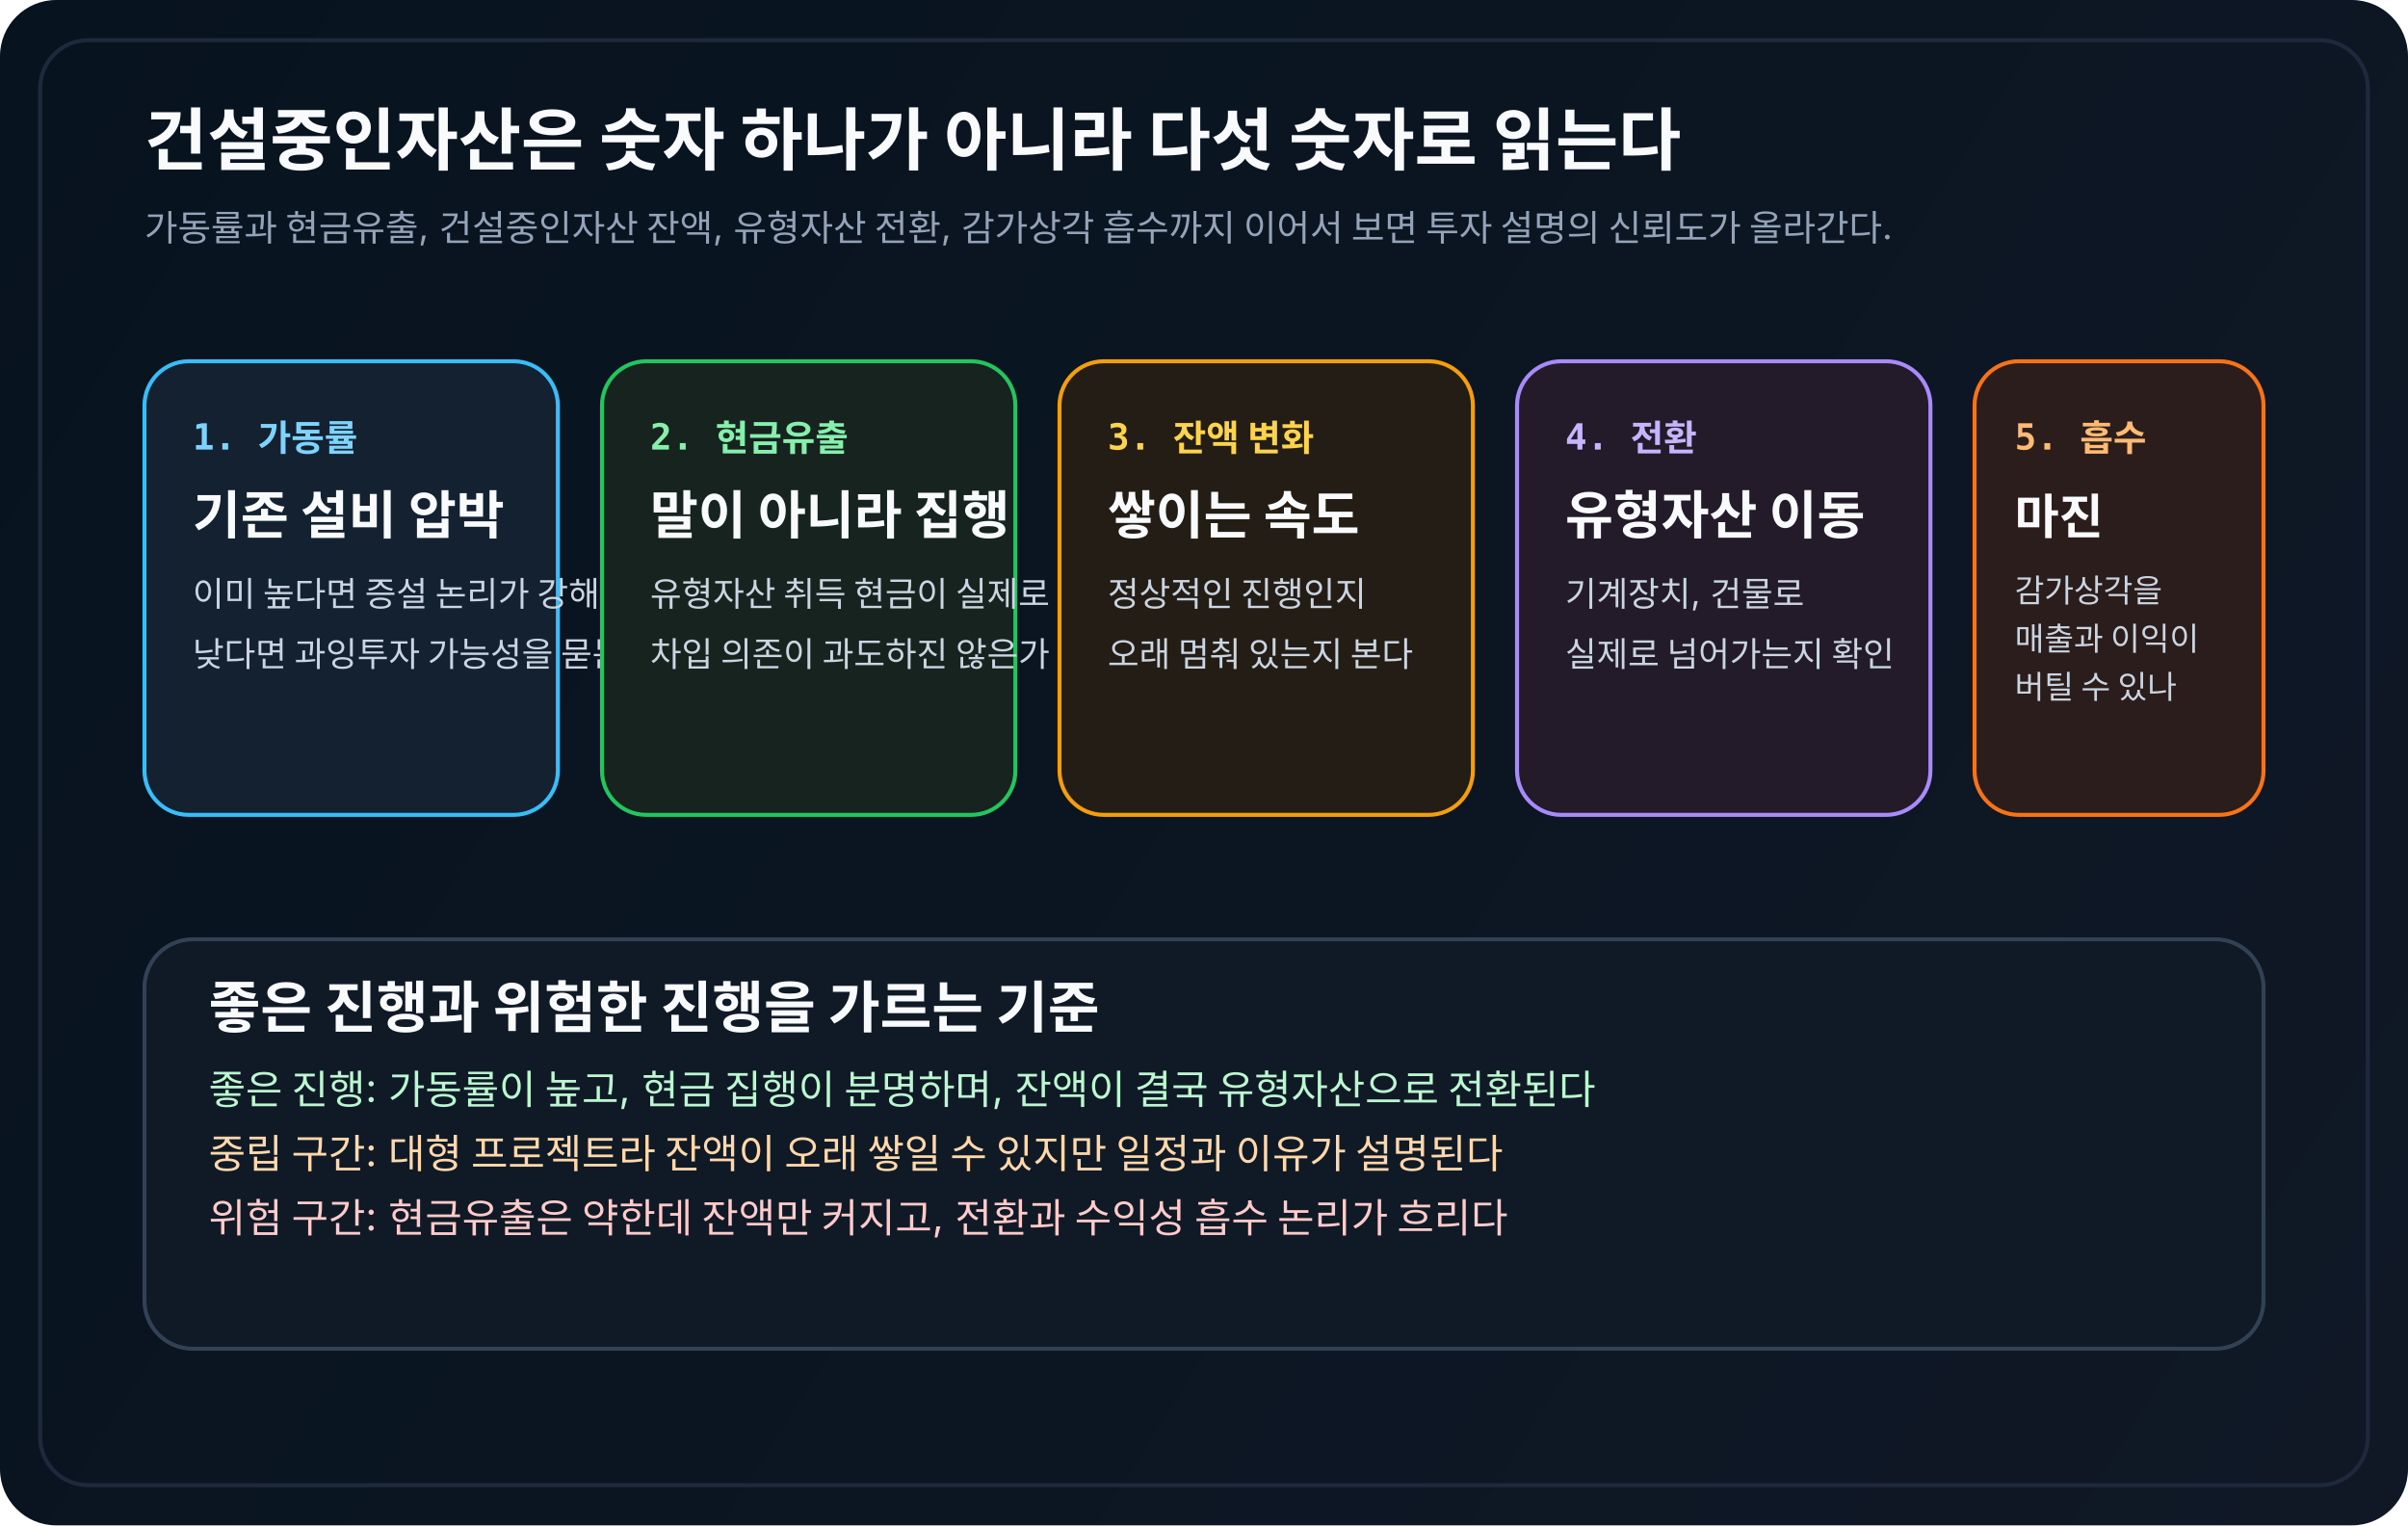
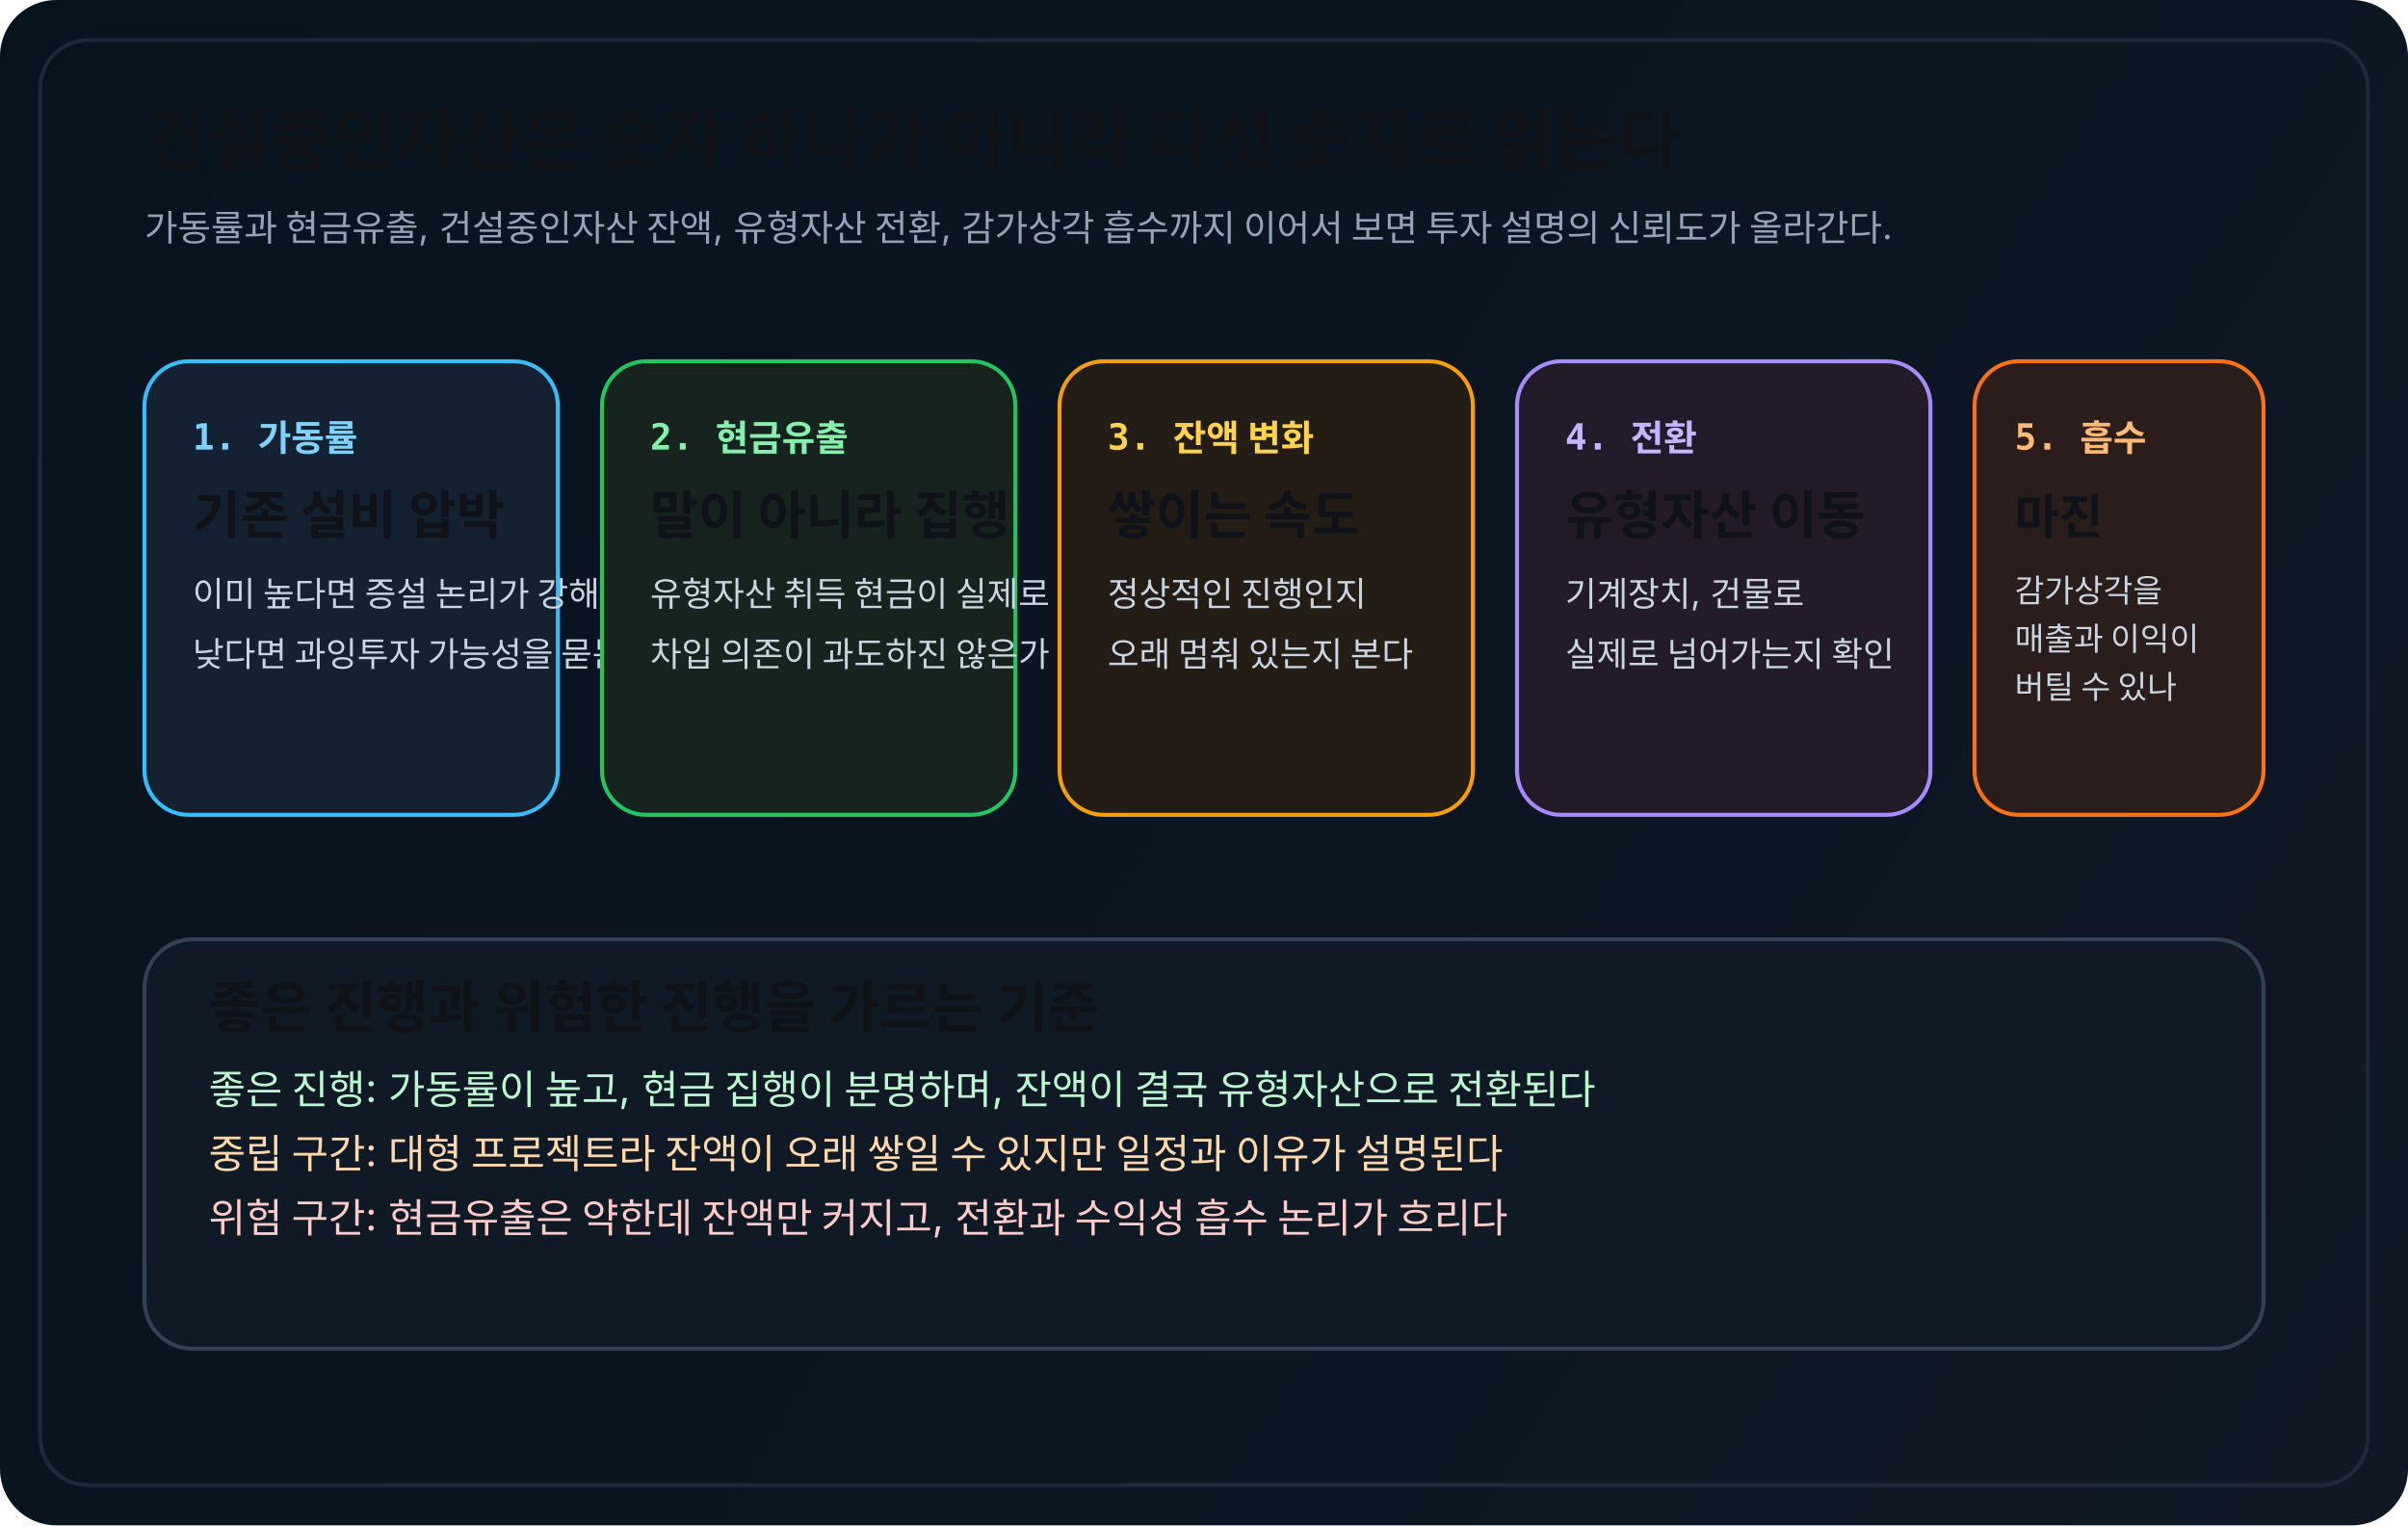
<svg xmlns="http://www.w3.org/2000/svg" viewBox="0 0 1200 760" fill="none" role="img" aria-labelledby="title desc">
  <defs>
    <linearGradient id="bg011e" x1="0" y1="0" x2="1200" y2="760" gradientUnits="userSpaceOnUse">
      <stop offset="0%" stop-color="#07131f" />
      <stop offset="100%" stop-color="#101826" />
    </linearGradient>
  </defs>
  <rect width="1200" height="760" rx="28" fill="url(#bg011e)" />
  <rect x="20" y="20" width="1160" height="720" rx="24" stroke="#1e293b" stroke-width="2" />
-   <text x="72" y="82" fill="#f8fafc" font-family="Pretendard, Inter, sans-serif" font-size="34" font-weight="700">건설중인자산은 숫자 하나가 아니라 다섯 숫자로 읽는다</text>
+   <text x="72" y="82" fill="#0f1219" font-family="Pretendard, Inter, sans-serif" font-size="34" font-weight="700">건설중인자산은 숫자 하나가 아니라 다섯 숫자로 읽는다</text>
  <text x="72" y="120" fill="#94a3b8" font-family="Pretendard, Inter, sans-serif" font-size="18">가동률과 현금유출, 건설중인자산 잔액, 유형자산 전환, 감가상각 흡수까지 이어서 보면 투자 설명의 신뢰도가 올라간다.</text>
  <rect x="72" y="180" width="206" height="226" rx="22" fill="#132131" stroke="#38bdf8" stroke-width="2" />
  <text x="96" y="224" fill="#7dd3fc" font-family="JetBrains Mono, monospace" font-size="18" font-weight="700">1. 가동률</text>
-   <text x="96" y="266" fill="#f8fafc" font-family="Pretendard, Inter, sans-serif" font-size="26" font-weight="700">기존 설비 압박</text>
+   <text x="96" y="266" fill="#0f1219" font-family="Pretendard, Inter, sans-serif" font-size="26" font-weight="700">기존 설비 압박</text>
  <text x="96" y="302" fill="#cbd5e1" font-family="Pretendard, Inter, sans-serif" font-size="17">이미 높다면 증설 논리가 강해진다</text>
  <text x="96" y="332" fill="#cbd5e1" font-family="Pretendard, Inter, sans-serif" font-size="17">낮다면 과잉투자 가능성을 묻는다</text>
  <rect x="300" y="180" width="206" height="226" rx="22" fill="#16231f" stroke="#22c55e" stroke-width="2" />
  <text x="324" y="224" fill="#86efac" font-family="JetBrains Mono, monospace" font-size="18" font-weight="700">2. 현금유출</text>
-   <text x="324" y="266" fill="#f8fafc" font-family="Pretendard, Inter, sans-serif" font-size="26" font-weight="700">말이 아니라 집행</text>
+   <text x="324" y="266" fill="#0f1219" font-family="Pretendard, Inter, sans-serif" font-size="26" font-weight="700">말이 아니라 집행</text>
  <text x="324" y="302" fill="#cbd5e1" font-family="Pretendard, Inter, sans-serif" font-size="17">유형자산 취득 현금이 실제로 나갔는가</text>
  <text x="324" y="332" fill="#cbd5e1" font-family="Pretendard, Inter, sans-serif" font-size="17">차입 의존이 과도하진 않은가</text>
  <rect x="528" y="180" width="206" height="226" rx="22" fill="#231d16" stroke="#f59e0b" stroke-width="2" />
  <text x="552" y="224" fill="#fcd34d" font-family="JetBrains Mono, monospace" font-size="18" font-weight="700">3. 잔액 변화</text>
-   <text x="552" y="266" fill="#f8fafc" font-family="Pretendard, Inter, sans-serif" font-size="26" font-weight="700">쌓이는 속도</text>
+   <text x="552" y="266" fill="#0f1219" font-family="Pretendard, Inter, sans-serif" font-size="26" font-weight="700">쌓이는 속도</text>
  <text x="552" y="302" fill="#cbd5e1" font-family="Pretendard, Inter, sans-serif" font-size="17">정상적인 진행인지</text>
  <text x="552" y="332" fill="#cbd5e1" font-family="Pretendard, Inter, sans-serif" font-size="17">오래 멈춰 있는지 본다</text>
  <rect x="756" y="180" width="206" height="226" rx="22" fill="#241b2a" stroke="#a78bfa" stroke-width="2" />
  <text x="780" y="224" fill="#c4b5fd" font-family="JetBrains Mono, monospace" font-size="18" font-weight="700">4. 전환</text>
-   <text x="780" y="266" fill="#f8fafc" font-family="Pretendard, Inter, sans-serif" font-size="26" font-weight="700">유형자산 이동</text>
+   <text x="780" y="266" fill="#0f1219" font-family="Pretendard, Inter, sans-serif" font-size="26" font-weight="700">유형자산 이동</text>
  <text x="780" y="302" fill="#cbd5e1" font-family="Pretendard, Inter, sans-serif" font-size="17">기계장치, 건물로</text>
  <text x="780" y="332" fill="#cbd5e1" font-family="Pretendard, Inter, sans-serif" font-size="17">실제로 넘어가는지 확인</text>
  <rect x="984" y="180" width="144" height="226" rx="22" fill="#2b1d1b" stroke="#f97316" stroke-width="2" />
  <text x="1004" y="224" fill="#fdba74" font-family="JetBrains Mono, monospace" font-size="18" font-weight="700">5. 흡수</text>
-   <text x="1004" y="266" fill="#f8fafc" font-family="Pretendard, Inter, sans-serif" font-size="24" font-weight="700">마진</text>
+   <text x="1004" y="266" fill="#0f1219" font-family="Pretendard, Inter, sans-serif" font-size="24" font-weight="700">마진</text>
  <text x="1004" y="300" fill="#cbd5e1" font-family="Pretendard, Inter, sans-serif" font-size="16">감가상각을</text>
  <text x="1004" y="324" fill="#cbd5e1" font-family="Pretendard, Inter, sans-serif" font-size="16">매출과 이익이</text>
  <text x="1004" y="348" fill="#cbd5e1" font-family="Pretendard, Inter, sans-serif" font-size="16">버틸 수 있나</text>
  <rect x="72" y="468" width="1056" height="204" rx="24" fill="#101926" stroke="#334155" stroke-width="2" />
-   <text x="104" y="512" fill="#f8fafc" font-family="Pretendard, Inter, sans-serif" font-size="28" font-weight="700">좋은 진행과 위험한 진행을 가르는 기준</text>
+   <text x="104" y="512" fill="#0f1219" font-family="Pretendard, Inter, sans-serif" font-size="28" font-weight="700">좋은 진행과 위험한 진행을 가르는 기준</text>
  <text x="104" y="550" fill="#bbf7d0" font-family="Pretendard, Inter, sans-serif" font-size="20">좋은 진행: 가동률이 높고, 현금 집행이 분명하며, 잔액이 결국 유형자산으로 전환된다</text>
  <text x="104" y="582" fill="#fed7aa" font-family="Pretendard, Inter, sans-serif" font-size="20">중립 구간: 대형 프로젝트라 잔액이 오래 쌓일 수 있지만 일정과 이유가 설명된다</text>
  <text x="104" y="614" fill="#fecaca" font-family="Pretendard, Inter, sans-serif" font-size="20">위험 구간: 현금유출은 약한데 잔액만 커지고, 전환과 수익성 흡수 논리가 흐리다</text>
</svg>
